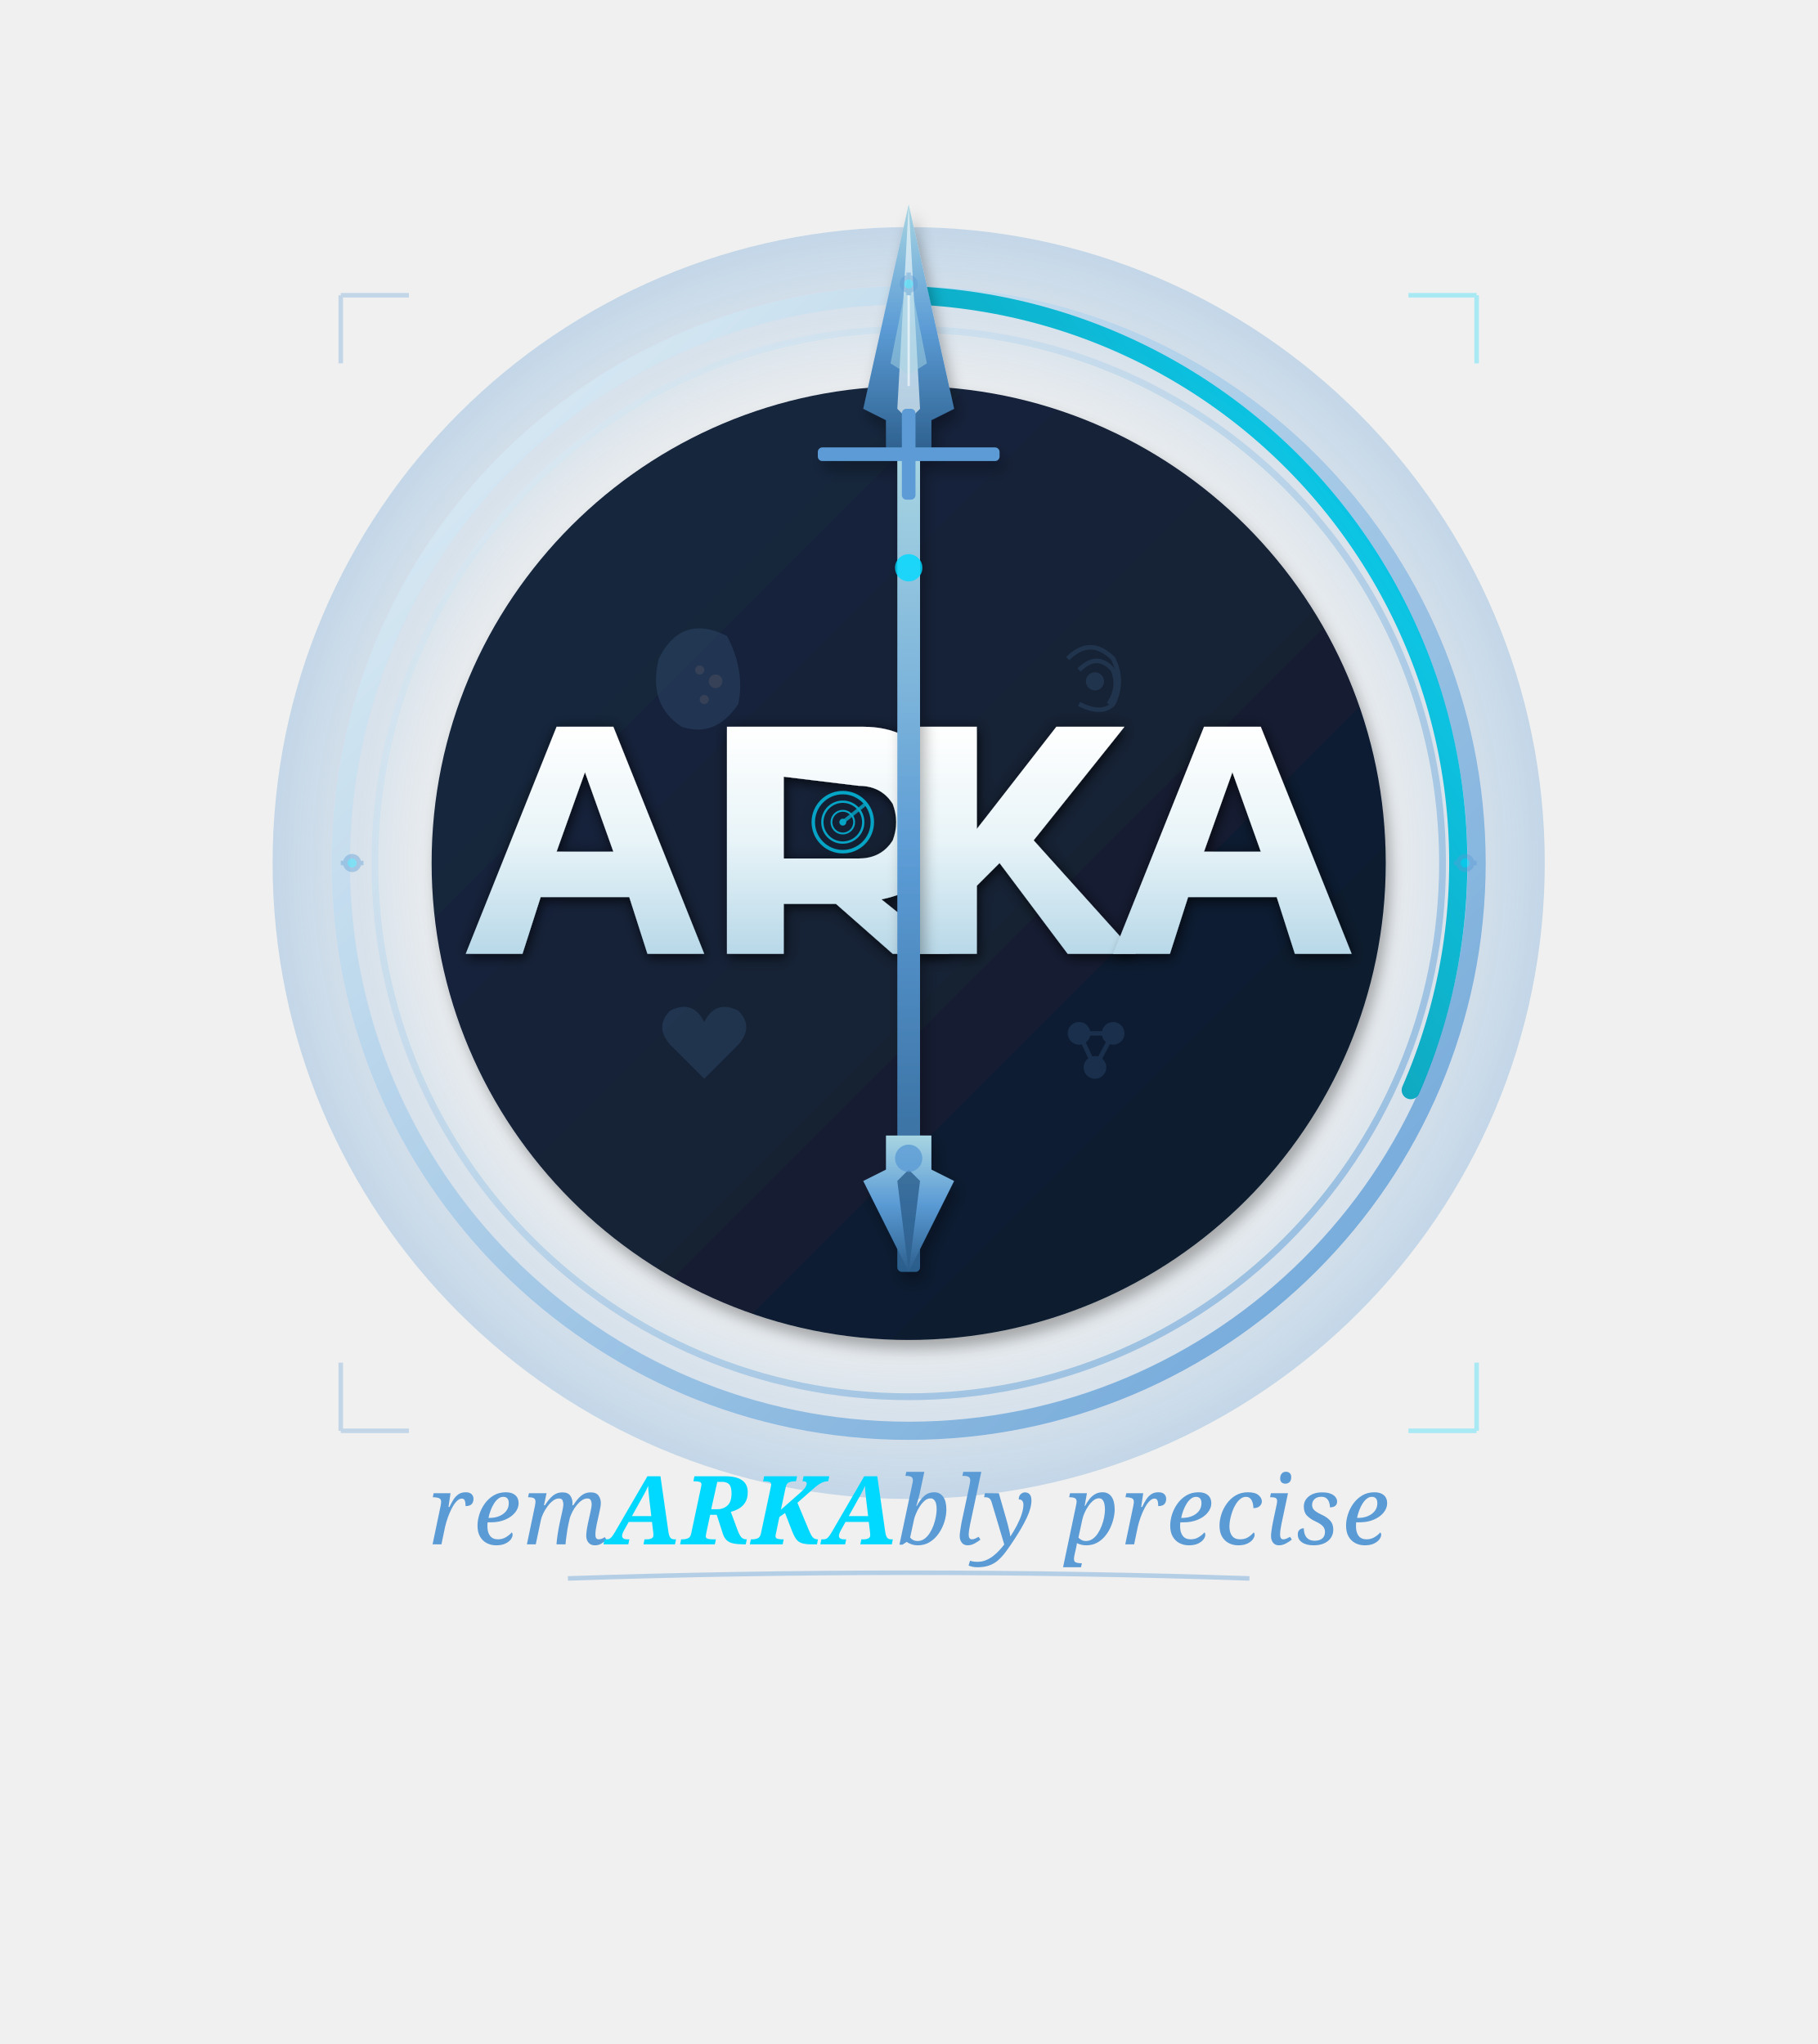
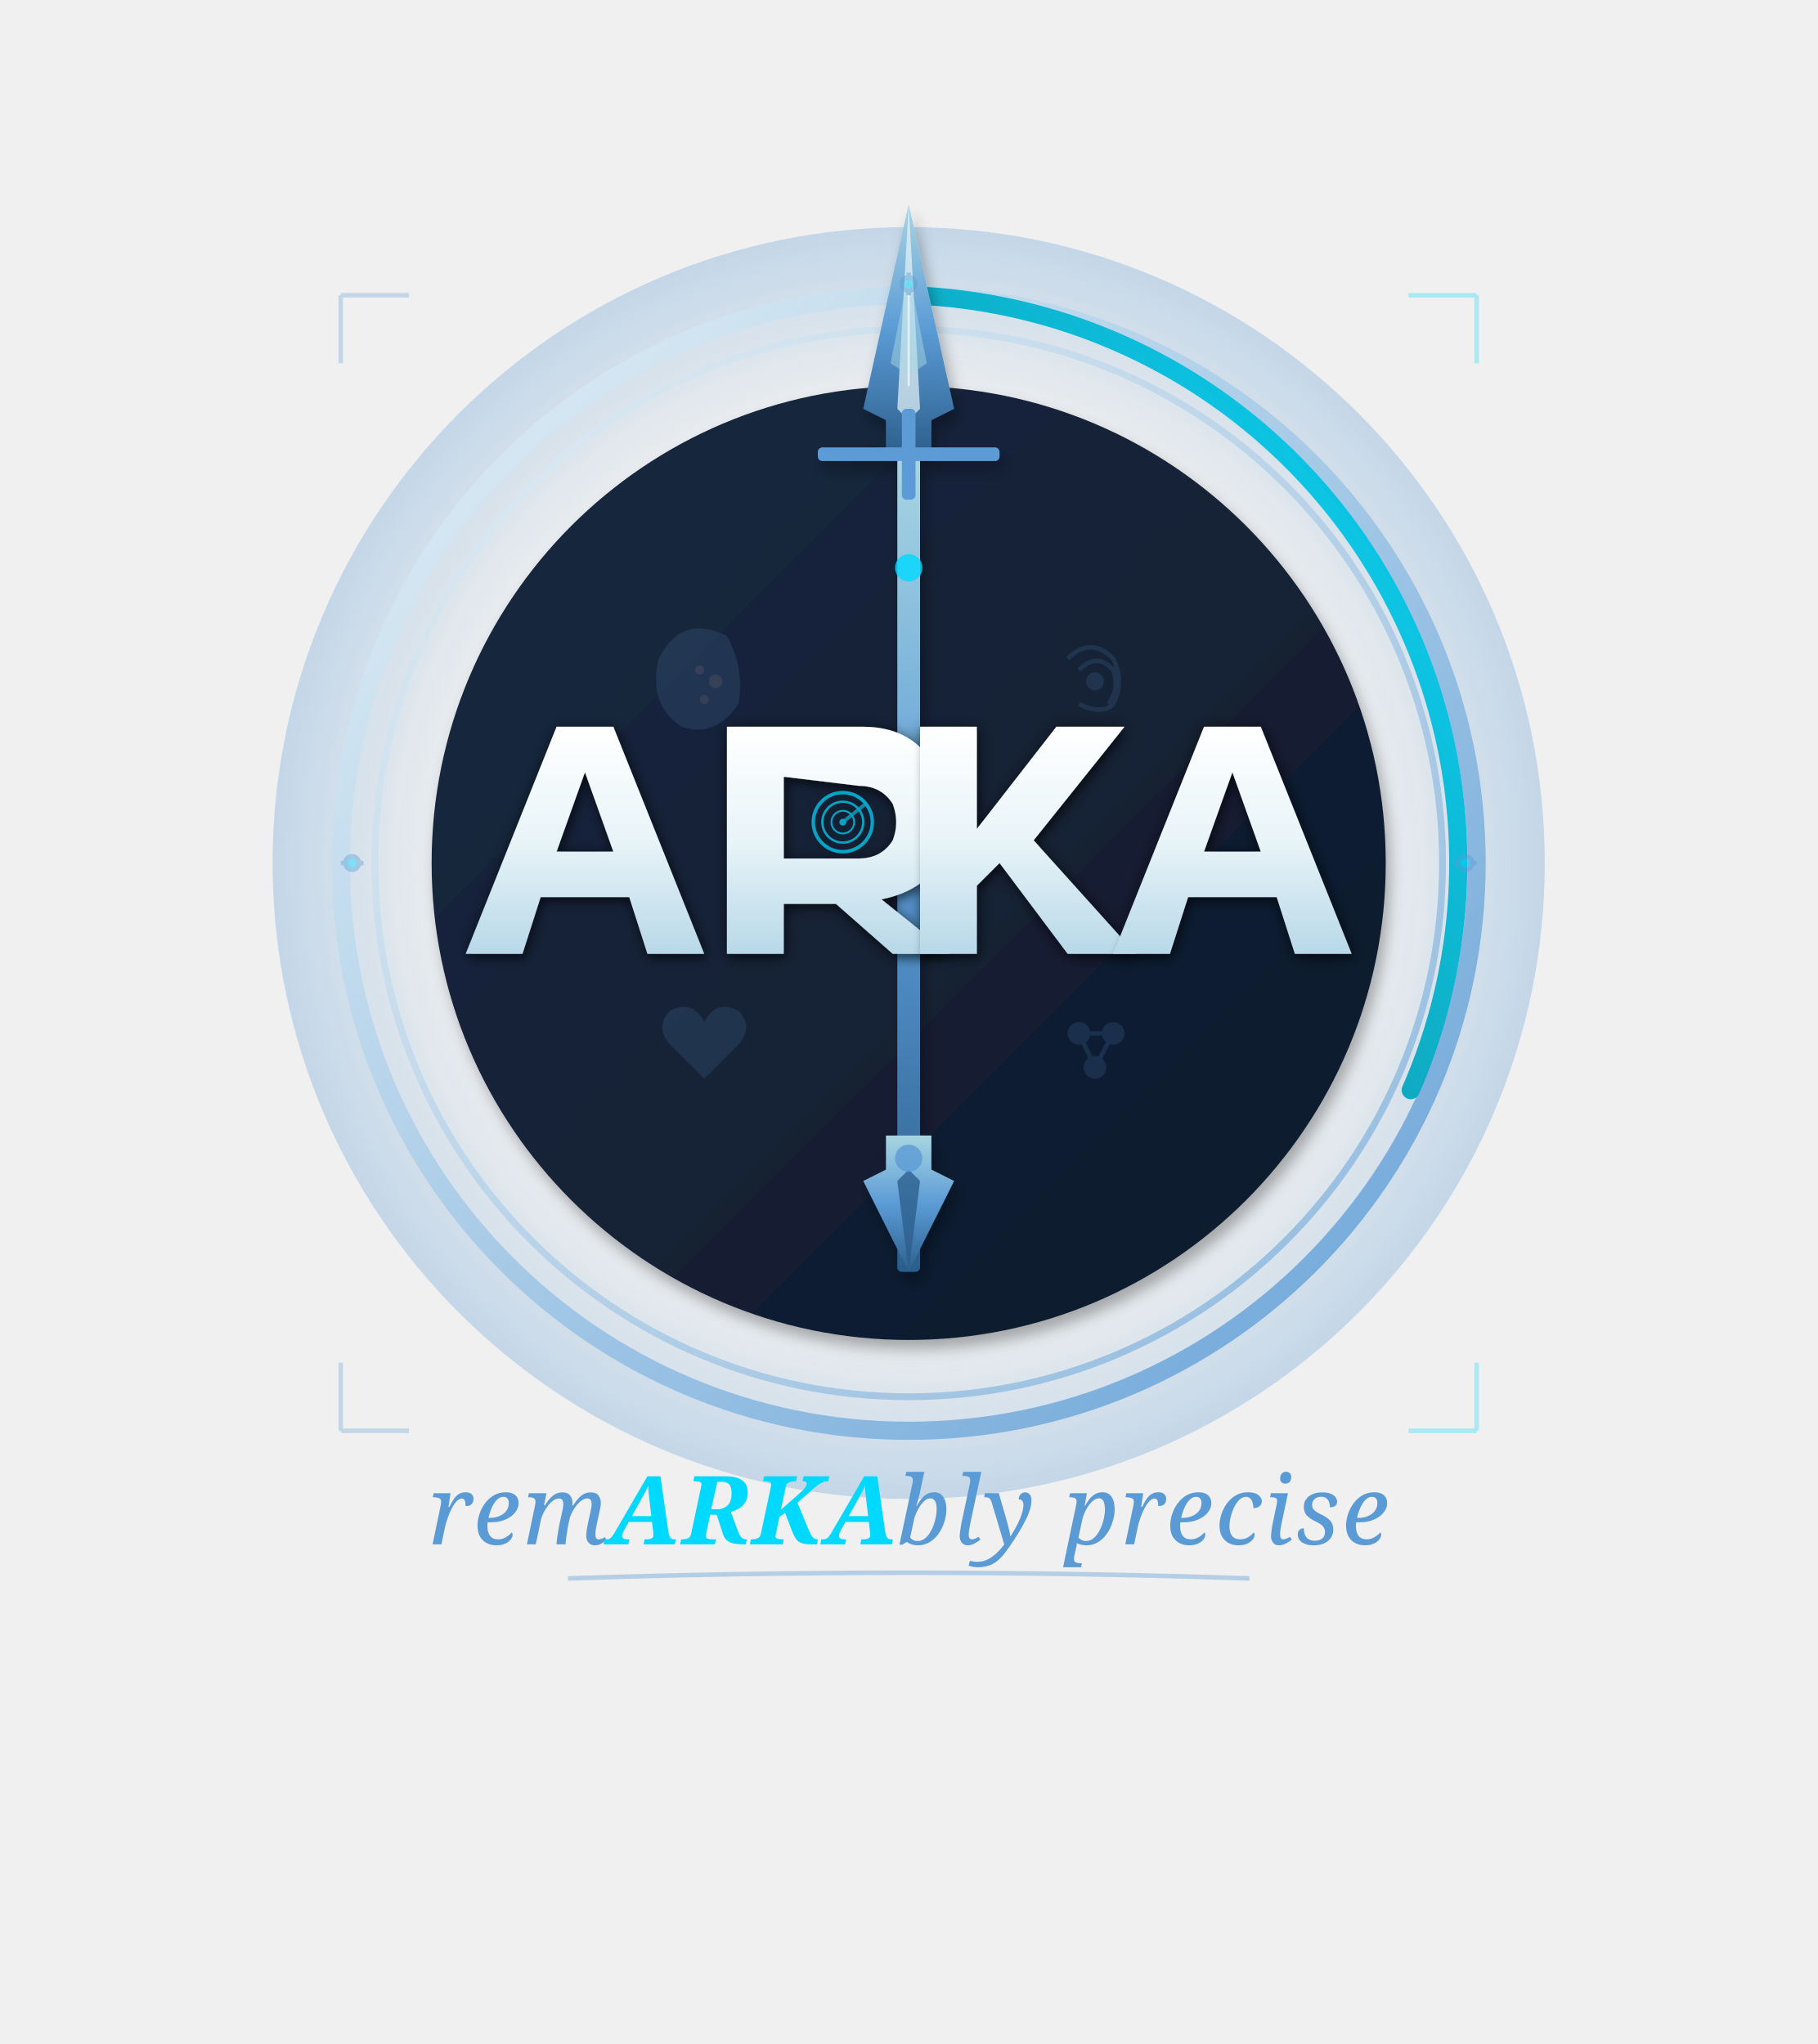
<svg xmlns="http://www.w3.org/2000/svg" viewBox="0 0 800 900">
  <defs>
    <linearGradient id="spearGradient" x1="0%" y1="0%" x2="0%" y2="100%">
      <stop offset="0%" style="stop-color:#A8D5E2;stop-opacity:1" />
      <stop offset="50%" style="stop-color:#5B9BD5;stop-opacity:1" />
      <stop offset="100%" style="stop-color:#2C5F8D;stop-opacity:1" />
    </linearGradient>
    <linearGradient id="ringGradient1" x1="0%" y1="0%" x2="100%" y2="100%">
      <stop offset="0%" style="stop-color:#E8F4F8;stop-opacity:1" />
      <stop offset="100%" style="stop-color:#5B9BD5;stop-opacity:1" />
    </linearGradient>
    <linearGradient id="ringGradient2" x1="100%" y1="0%" x2="0%" y2="100%">
      <stop offset="0%" style="stop-color:#00D9FF;stop-opacity:1" />
      <stop offset="100%" style="stop-color:#0A7E8C;stop-opacity:1" />
    </linearGradient>
    <linearGradient id="circleInner" x1="0%" y1="0%" x2="100%" y2="100%">
      <stop offset="0%" style="stop-color:#1A2942;stop-opacity:1" />
      <stop offset="100%" style="stop-color:#0D1929;stop-opacity:1" />
    </linearGradient>
    <radialGradient id="glowEffect" cx="50%" cy="50%" r="50%">
      <stop offset="70%" style="stop-color:#5B9BD5;stop-opacity:0" />
      <stop offset="100%" style="stop-color:#5B9BD5;stop-opacity:0.3" />
    </radialGradient>
    <linearGradient id="letterGradient" x1="0%" y1="0%" x2="0%" y2="100%">
      <stop offset="0%" style="stop-color:#FFFFFF;stop-opacity:1" />
      <stop offset="50%" style="stop-color:#E8F4F8;stop-opacity:1" />
      <stop offset="100%" style="stop-color:#B8D8E8;stop-opacity:1" />
    </linearGradient>
    <filter id="dropShadow" x="-50%" y="-50%" width="200%" height="200%">
      <feGaussianBlur in="SourceAlpha" stdDeviation="3" />
      <feOffset dx="2" dy="4" result="offsetblur" />
      <feComponentTransfer>
        <feFuncA type="linear" slope="0.3" />
      </feComponentTransfer>
      <feMerge>
        <feMergeNode />
        <feMergeNode in="SourceGraphic" />
      </feMerge>
    </filter>
    <filter id="textShadow" x="-50%" y="-50%" width="200%" height="200%">
      <feGaussianBlur in="SourceAlpha" stdDeviation="2" />
      <feOffset dx="1" dy="2" result="offsetblur" />
      <feComponentTransfer>
        <feFuncA type="linear" slope="0.4" />
      </feComponentTransfer>
      <feMerge>
        <feMergeNode />
        <feMergeNode in="SourceGraphic" />
      </feMerge>
    </filter>
    <filter id="letterGlow" x="-50%" y="-50%" width="200%" height="200%">
      <feGaussianBlur in="SourceAlpha" stdDeviation="3" />
      <feOffset dx="0" dy="0" result="offsetblur" />
      <feComponentTransfer>
        <feFuncA type="linear" slope="0.4" />
      </feComponentTransfer>
      <feMerge>
        <feMergeNode />
        <feMergeNode in="SourceGraphic" />
      </feMerge>
    </filter>
  </defs>
  <circle cx="400" cy="380" r="280" fill="url(#glowEffect)" />
  <circle cx="400" cy="380" r="250" fill="none" stroke="url(#ringGradient1)" stroke-width="8" opacity="0.9" />
  <circle cx="400" cy="380" r="235" fill="none" stroke="url(#ringGradient1)" stroke-width="3" opacity="0.6" />
  <path d="M 400 130 A 250 250 0 0 1 621 480" fill="none" stroke="url(#ringGradient2)" stroke-width="8" stroke-linecap="round" opacity="0.95" />
  <circle cx="400" cy="380" r="210" fill="url(#circleInner)" filter="url(#dropShadow)" />
  <g opacity="0.15">
    <path d="M 320 280 Q 300 270 290 290 Q 285 310 300 320 Q 315 325 325 310 Q 328 295 320 280" fill="#5B9BD5" />
    <circle cx="315" cy="300" r="3" fill="#E8F4F8" />
    <circle cx="308" cy="295" r="2" fill="#E8F4F8" />
    <circle cx="310" cy="308" r="2" fill="#E8F4F8" />
  </g>
  <g opacity="0.15">
    <path d="M 470 290 Q 480 280 490 290 Q 495 300 490 310 Q 485 315 475 310" fill="none" stroke="#5B9BD5" stroke-width="2" />
    <path d="M 475 295 Q 483 287 490 295 Q 493 303 488 310" fill="none" stroke="#5B9BD5" stroke-width="2" />
    <circle cx="482" cy="300" r="4" fill="#5B9BD5" />
  </g>
  <g opacity="0.15">
    <path d="M 310 450 Q 305 440 295 445 Q 288 452 295 460 L 310 475 L 325 460 Q 332 452 325 445 Q 315 440 310 450" fill="#5B9BD5" />
  </g>
  <g opacity="0.15">
    <circle cx="475" cy="455" r="5" fill="#5B9BD5" />
    <circle cx="490" cy="455" r="5" fill="#5B9BD5" />
    <circle cx="482" cy="470" r="5" fill="#5B9BD5" />
    <line x1="475" y1="455" x2="490" y2="455" stroke="#5B9BD5" stroke-width="2" />
    <line x1="475" y1="455" x2="482" y2="470" stroke="#5B9BD5" stroke-width="2" />
    <line x1="490" y1="455" x2="482" y2="470" stroke="#5B9BD5" stroke-width="2" />
  </g>
+   <g filter="url(#dropShadow)">
+     <rect x="395" y="200" width="10" height="360" fill="url(#spearGradient)" rx="2" />
+     <path d="M 400 90 L 420 180 L 410 185 L 410 200 L 390 200 L 390 185 L 380 180 Z" fill="url(#spearGradient)" />
+     <path d="M 400 90 L 405 180 L 400 185 L 395 180 Z" fill="#E8F4F8" opacity="0.7" />
+     <path d="M 400 120 L 408 160 L 400 165 L 392 160 Z" fill="#A8D5E2" opacity="0.5" />
+     <line x1="400" y1="130" x2="400" y2="170" stroke="#FFFFFF" stroke-width="1" opacity="0.6" />
+     <rect x="360" y="197" width="80" height="6" fill="#5B9BD5" rx="2" />
+     <rect x="397" y="180" width="6" height="40" fill="#5B9BD5" rx="2" />
+     <path d="M 400 560 L 380 520 L 390 515 L 390 500 L 410 500 L 410 515 L 420 520 Z" fill="url(#spearGradient)" />
+     <path d="M 400 560 L 395 520 L 400 515 L 405 520 Z" fill="#2C5F8D" opacity="0.8" />
+     <circle cx="400" cy="250" r="6" fill="#00D9FF" opacity="0.8" />
+     <circle cx="400" cy="510" r="6" fill="#5B9BD5" opacity="0.8" />
+   </g>
  <g filter="url(#letterGlow)">
    <path d="M 205 420 L 245 320 L 270 320 L 310 420 L 285 420 L 277 395 L 238 395 L 230 420 Z M 245 375 L 270 375 L 257.5 340 Z" fill="url(#letterGradient)" filter="url(#textShadow)" />
    <path d="M 320 420 L 320 320 L 380 320 Q 400 320 410 335 Q 415 345 415 362 Q 415 379 405 389 Q 398 394 388 396 L 418 420 L 393 420 L 368 398 L 345 398 L 345 420 L 320 420 Z M 345 342 L 345 378 L 378 378 Q 388 378 393 370 Q 396 362 393 354 Q 388 346 378 346 L 345 342 Z" fill="url(#letterGradient)" filter="url(#textShadow)" />
    <g opacity="0.7">
      <circle cx="371" cy="362" r="13" fill="none" stroke="#00D9FF" stroke-width="1.5" />
      <circle cx="371" cy="362" r="9" fill="none" stroke="#00D9FF" stroke-width="1" />
      <circle cx="371" cy="362" r="5" fill="none" stroke="#00D9FF" stroke-width="0.8" />
      <circle cx="371" cy="362" r="1.5" fill="#00D9FF" />
      <line x1="371" y1="362" x2="381" y2="354" stroke="#00D9FF" stroke-width="1.5" opacity="0.8" />
    </g>
    <path d="M 405 420 L 405 320 L 430 320 L 430 365 L 465 320 L 495 320 L 455 370 L 500 420 L 470 420 L 440 380 L 430 390 L 430 420 Z" fill="url(#letterGradient)" filter="url(#textShadow)" />
    <path d="M 490 420 L 530 320 L 555 320 L 595 420 L 570 420 L 562 395 L 523 395 L 515 420 Z M 530 375 L 555 375 L 542.5 340 Z" fill="url(#letterGradient)" filter="url(#textShadow)" />
-   </g>
-   <g filter="url(#dropShadow)">
-     <rect x="395" y="200" width="10" height="360" fill="url(#spearGradient)" rx="2" />
-     <path d="M 400 90 L 420 180 L 410 185 L 410 200 L 390 200 L 390 185 L 380 180 Z" fill="url(#spearGradient)" />
-     <path d="M 400 90 L 405 180 L 400 185 L 395 180 Z" fill="#E8F4F8" opacity="0.7" />
-     <path d="M 400 120 L 408 160 L 400 165 L 392 160 Z" fill="#A8D5E2" opacity="0.5" />
-     <line x1="400" y1="130" x2="400" y2="170" stroke="#FFFFFF" stroke-width="1" opacity="0.6" />
-     <rect x="360" y="197" width="80" height="6" fill="#5B9BD5" rx="2" />
-     <rect x="397" y="180" width="6" height="40" fill="#5B9BD5" rx="2" />
-     <path d="M 400 560 L 380 520 L 390 515 L 390 500 L 410 500 L 410 515 L 420 520 Z" fill="url(#spearGradient)" />
-     <path d="M 400 560 L 395 520 L 400 515 L 405 520 Z" fill="#2C5F8D" opacity="0.8" />
-     <circle cx="400" cy="250" r="6" fill="#00D9FF" opacity="0.8" />
-     <circle cx="400" cy="510" r="6" fill="#5B9BD5" opacity="0.8" />
  </g>
  <g>
    <text x="400" y="680" font-family="Georgia, serif" font-size="42" font-style="italic" fill="#5B9BD5" text-anchor="middle" letter-spacing="1">
      rem<tspan fill="#00D9FF" font-weight="bold">ARKA</tspan>bly precise
    </text>
    <path d="M 250 695 Q 400 690 550 695" stroke="#5B9BD5" stroke-width="2" fill="none" opacity="0.4" />
  </g>
  <g opacity="0.3">
    <line x1="150" y1="130" x2="180" y2="130" stroke="#5B9BD5" stroke-width="2" />
    <line x1="150" y1="130" x2="150" y2="160" stroke="#5B9BD5" stroke-width="2" />
    <line x1="650" y1="130" x2="620" y2="130" stroke="#00D9FF" stroke-width="2" />
    <line x1="650" y1="130" x2="650" y2="160" stroke="#00D9FF" stroke-width="2" />
    <line x1="150" y1="630" x2="180" y2="630" stroke="#5B9BD5" stroke-width="2" />
    <line x1="150" y1="630" x2="150" y2="600" stroke="#5B9BD5" stroke-width="2" />
    <line x1="650" y1="630" x2="620" y2="630" stroke="#00D9FF" stroke-width="2" />
    <line x1="650" y1="630" x2="650" y2="600" stroke="#00D9FF" stroke-width="2" />
  </g>
  <g opacity="0.4" stroke="#5B9BD5" stroke-width="2">
    <line x1="400" y1="120" x2="400" y2="130" />
    <line x1="640" y1="380" x2="650" y2="380" />
    <line x1="150" y1="380" x2="160" y2="380" />
    <circle cx="400" cy="125" r="3" fill="#00D9FF" />
    <circle cx="645" cy="380" r="3" fill="#00D9FF" />
    <circle cx="155" cy="380" r="3" fill="#00D9FF" />
  </g>
</svg>
